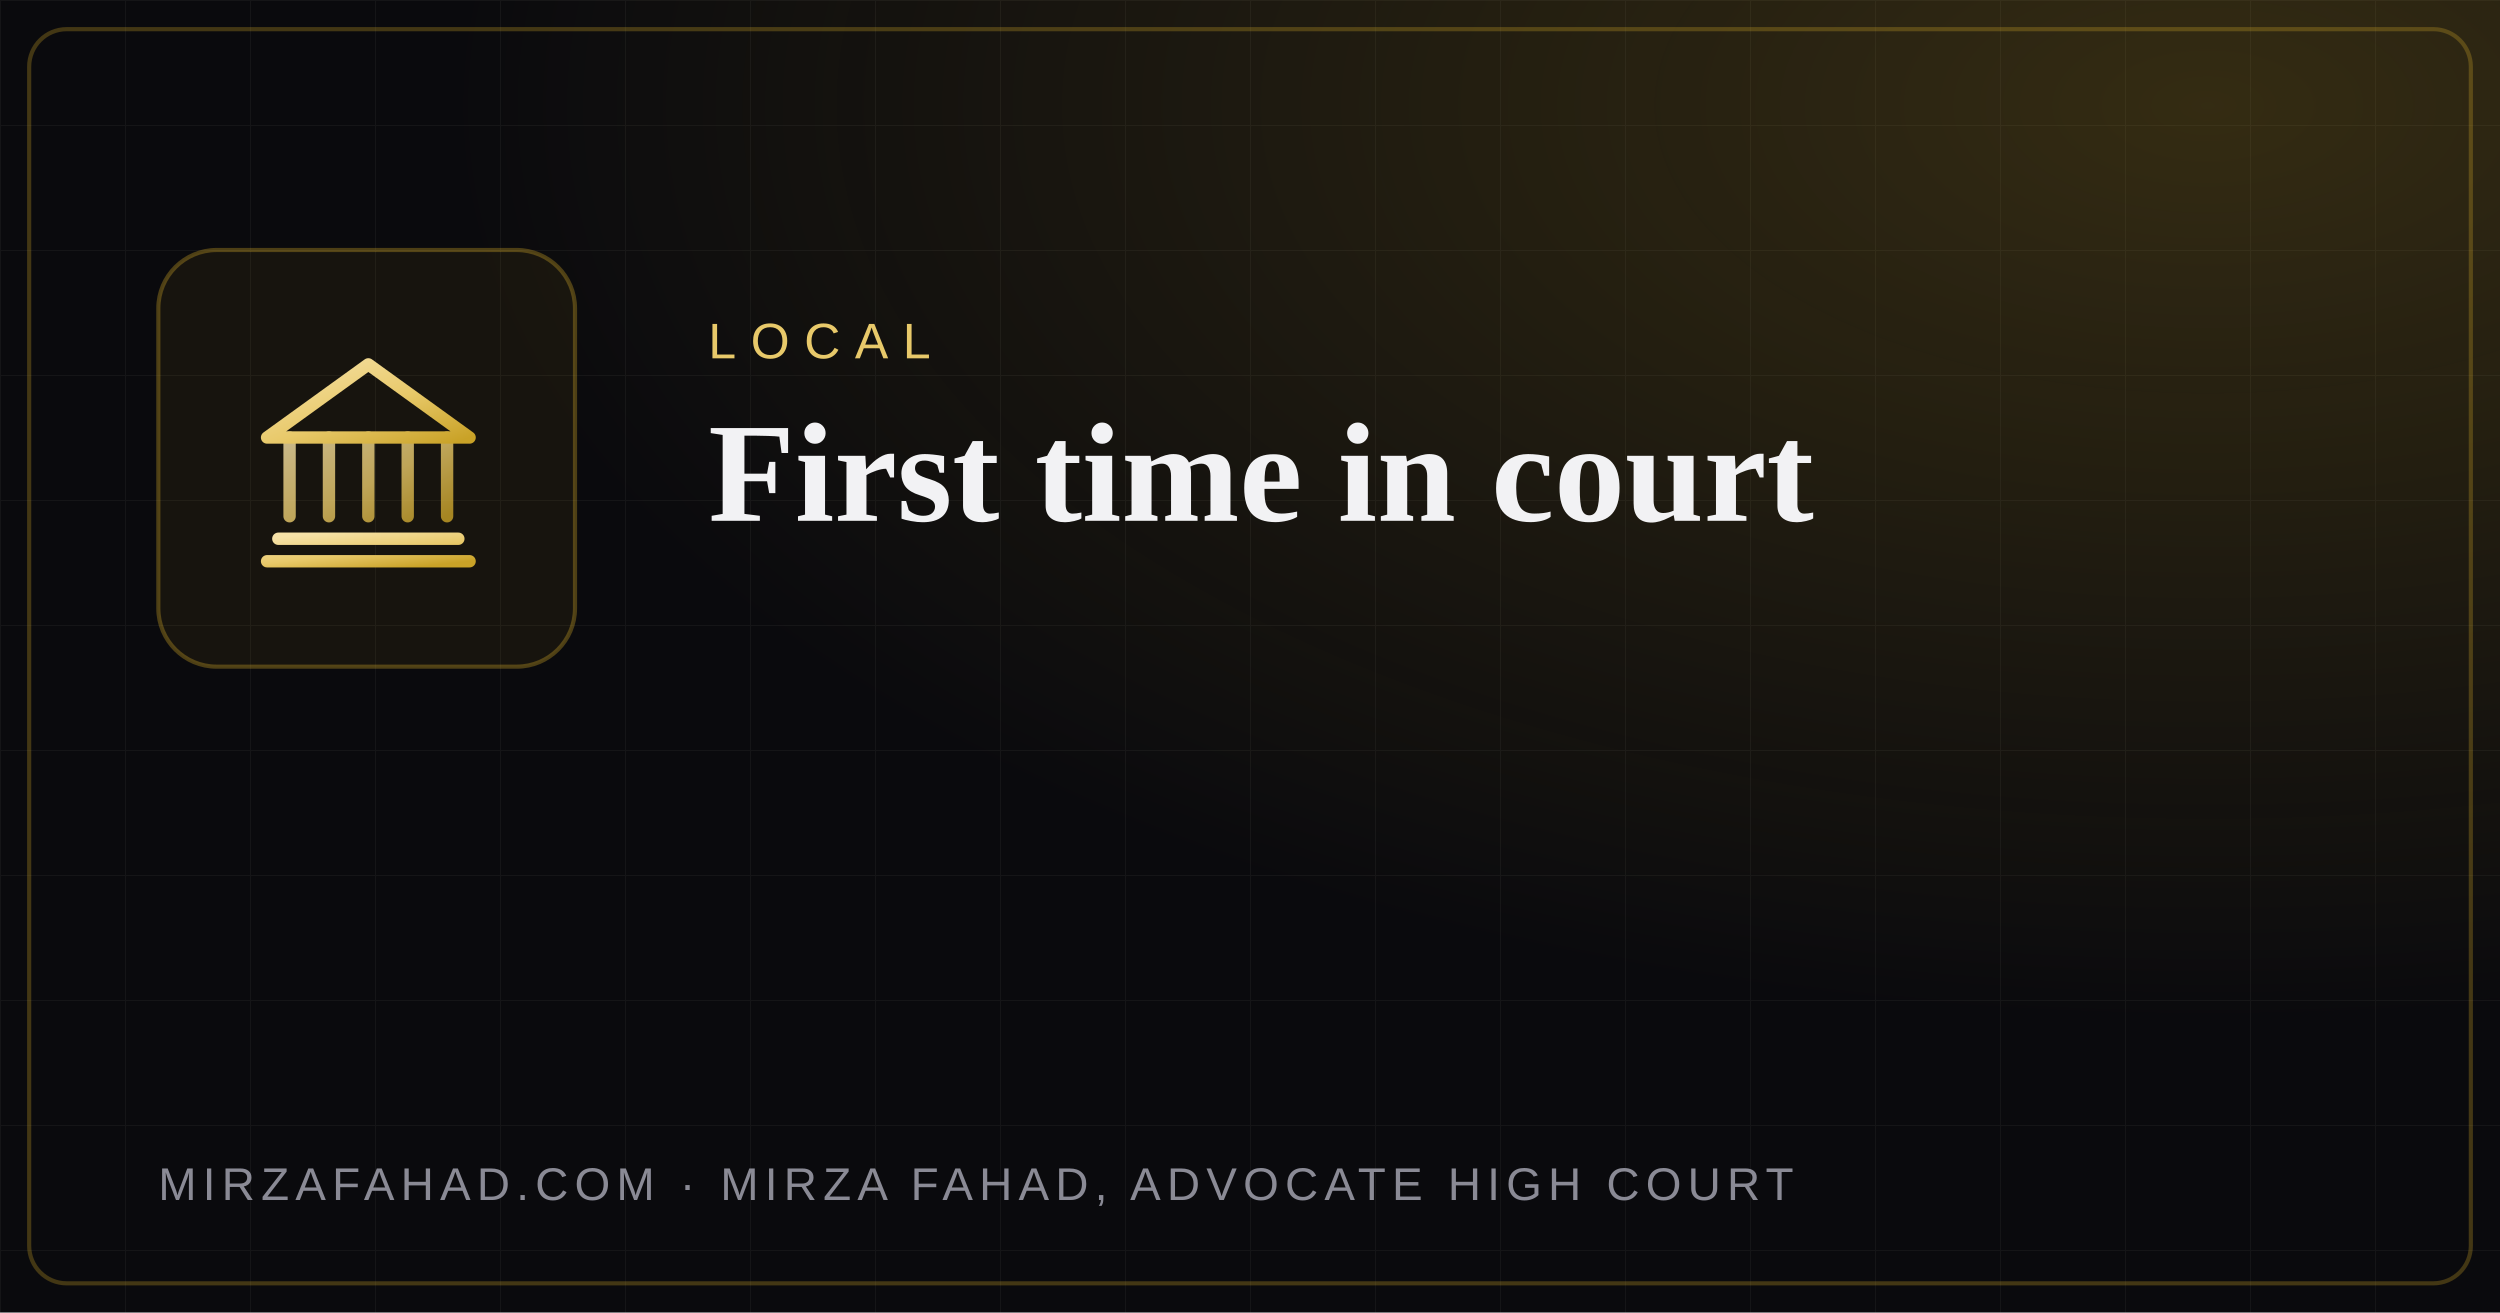
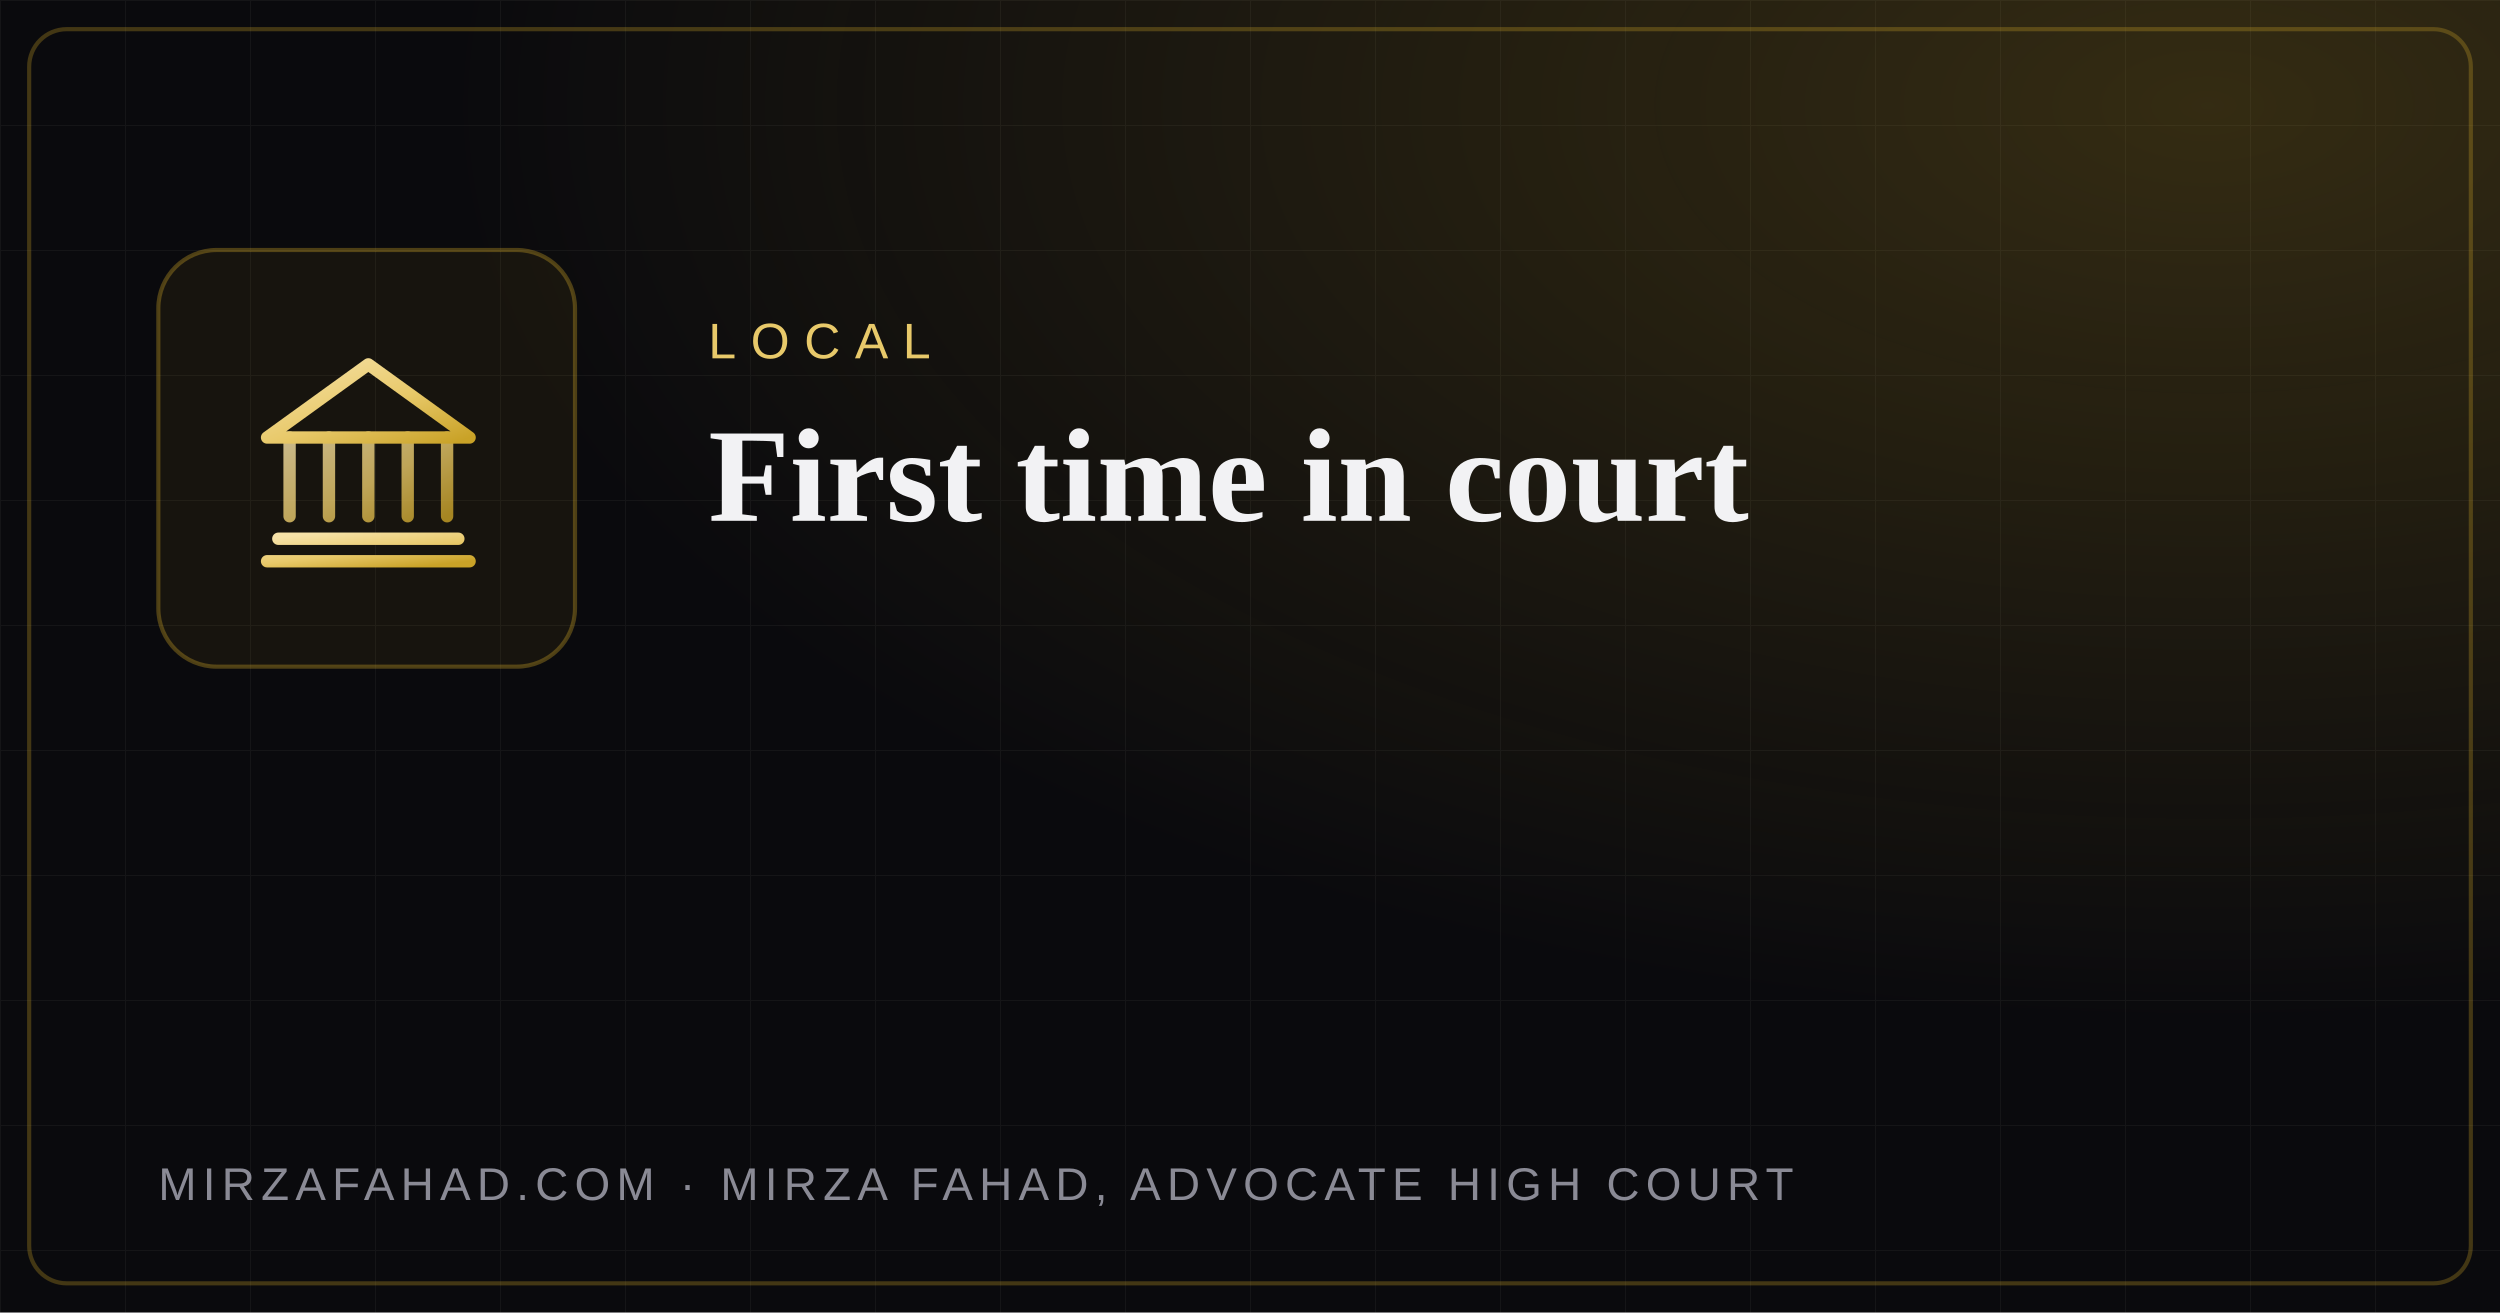
<svg xmlns="http://www.w3.org/2000/svg" viewBox="0 0 1200 630" font-family="Georgia, 'Times New Roman', serif">
  <defs>
    <linearGradient id="gold" x1="0" y1="0" x2="1" y2="1">
      <stop offset="0" stop-color="#f6e2a8" />
      <stop offset=".55" stop-color="#e8c96a" />
      <stop offset="1" stop-color="#c9a227" />
    </linearGradient>
    <radialGradient id="glow" cx="88%" cy="8%" r="70%">
      <stop offset="0" stop-color="#c9a227" stop-opacity=".22" />
      <stop offset="1" stop-color="#c9a227" stop-opacity="0" />
    </radialGradient>
    <pattern id="grid" width="60" height="60" patternUnits="userSpaceOnUse">
      <path d="M60 0H0v60" fill="none" stroke="#ffffff" stroke-opacity=".045" stroke-width="1" />
    </pattern>
  </defs>
  <rect width="1200" height="630" fill="#0a0a0d" />
  <rect width="1200" height="630" fill="url(#grid)" />
  <rect width="1200" height="630" fill="url(#glow)" />
  <rect x="14" y="14" width="1172" height="602" rx="18" fill="none" stroke="#c9a227" stroke-opacity=".3" stroke-width="2" />
  <rect x="76" y="120" width="200" height="200" rx="28" fill="#c9a227" fill-opacity=".07" stroke="#c9a227" stroke-opacity=".35" stroke-width="2" />
  <g transform="translate(112 156) scale(2.7)" fill="none" stroke="url(#gold)" stroke-width="2.2" stroke-linecap="round" stroke-linejoin="round">
    <path d="M6 42h36M8 38h32" />
    <path d="M10 20v14M17 20v14M24 20v14M31 20v14M38 20v14" opacity=".8" />
    <path d="M6 20h36L24 7z" />
  </g>
  <text x="340" y="172" font-family="Verdana, Arial, sans-serif" font-size="24" letter-spacing="7" fill="#e8c96a">LOCAL</text>
-   <text x="340" y="250" font-size="68" font-weight="600" fill="#f2f2f4">First time in court</text>
+   <text x="340" y="250" font-size="64" font-weight="600" fill="#f2f2f4">First time in court</text>
  <path d="M76 500h140" stroke="url(#gold)" stroke-width="3" />
  <text x="76" y="576" font-family="Verdana, Arial, sans-serif" font-size="22" letter-spacing="3" fill="#8a8a95">MIRZAFAHAD.COM · MIRZA FAHAD, ADVOCATE HIGH COURT</text>
</svg>
